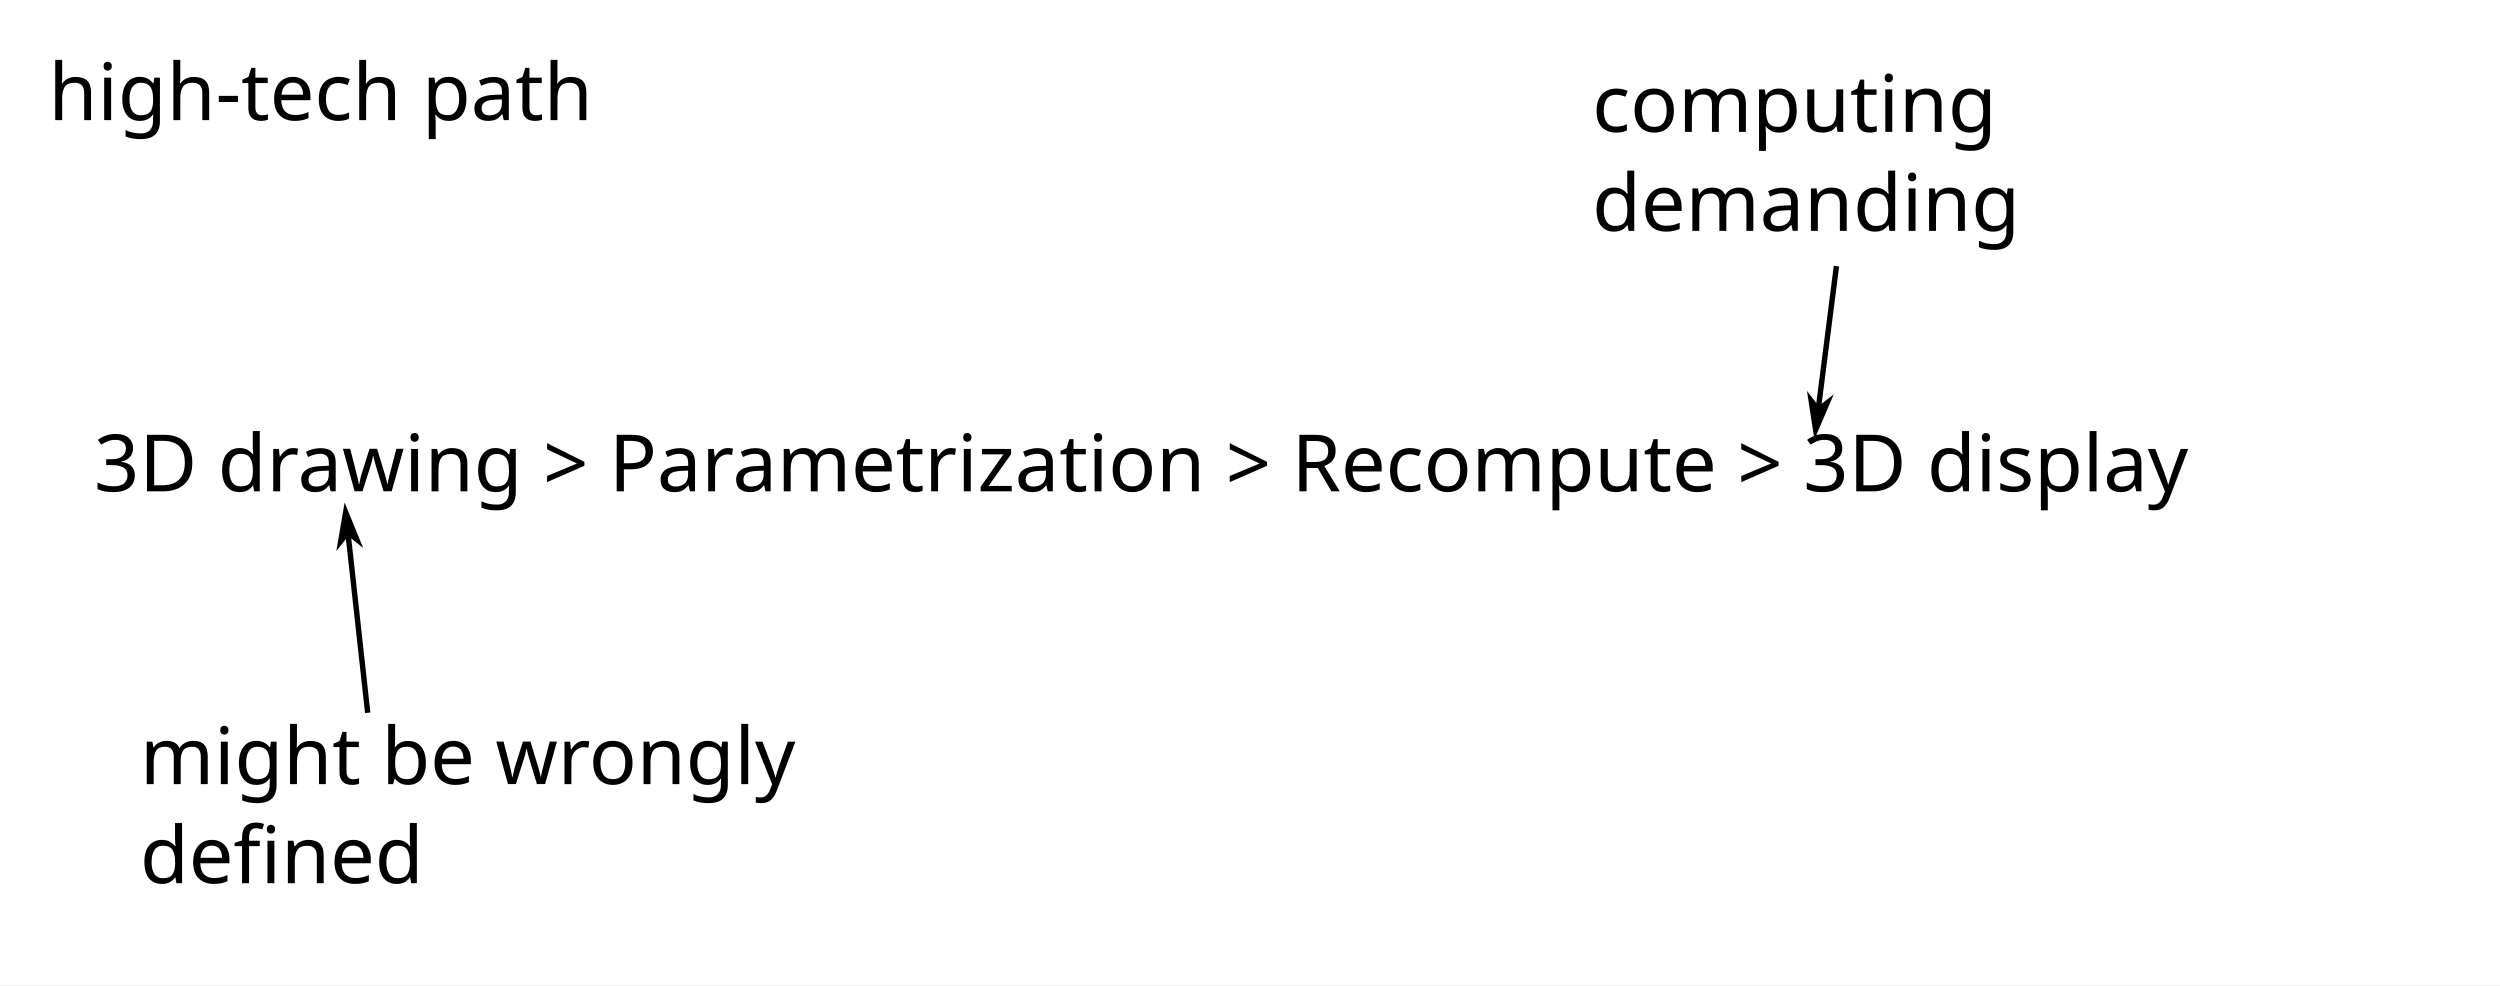
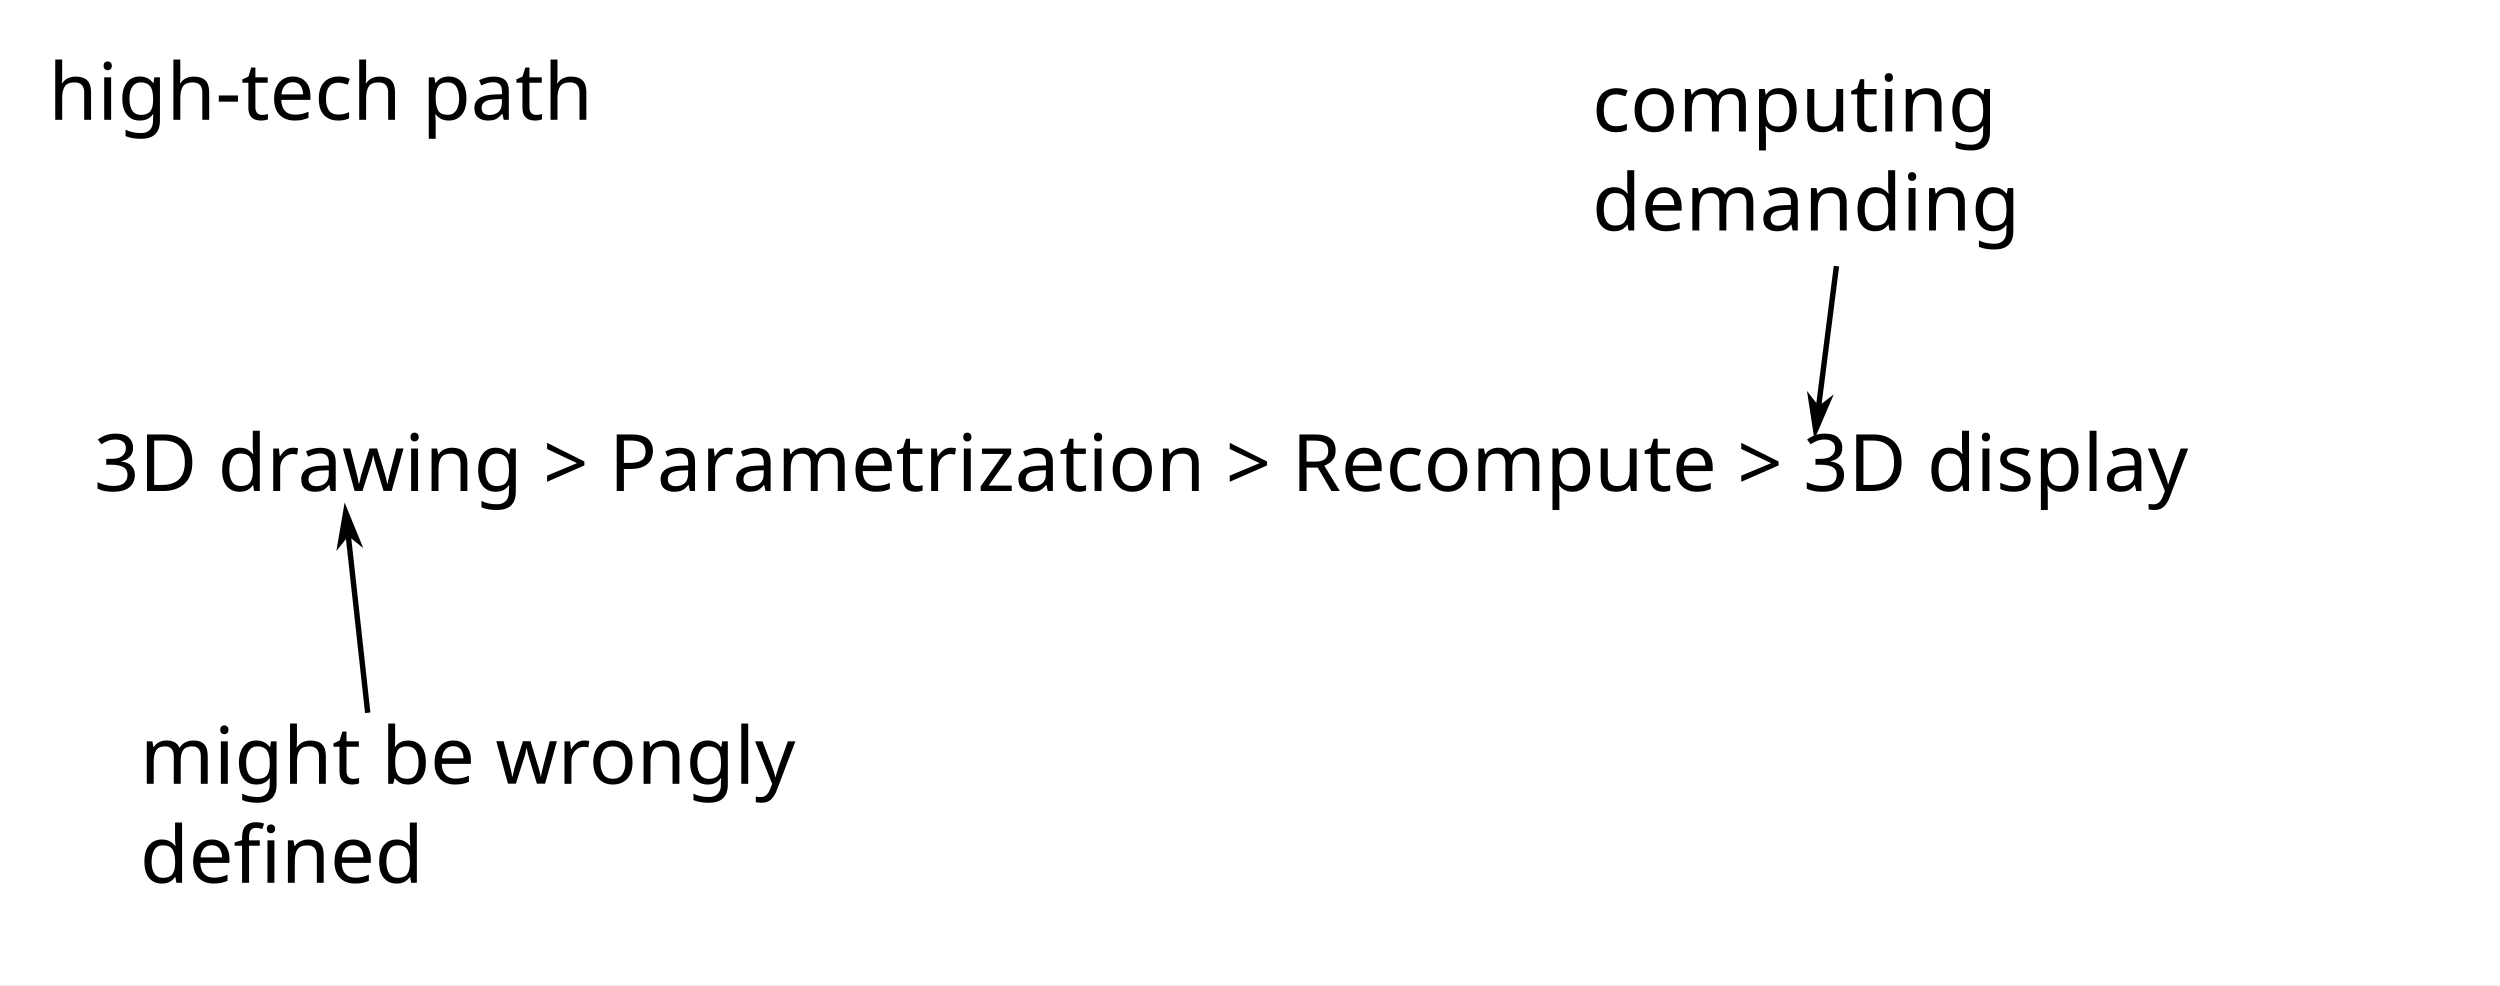
<svg xmlns="http://www.w3.org/2000/svg" width="462.781" height="182.34" viewBox="0 0 122.444 48.244">
  <defs>
    <path id="d" d="M58.653 5358.592h160.942v60.349H58.653z" />
    <path id="c" d="M258.997 5379.074H427.44v53.198H258.997z" />
    <path id="b" d="M50.924 5255.465h481.942v89.532H50.924z" />
    <path id="a" d="M43.274 5201.168H262.12v53.123H43.274z" />
    <marker id="e" markerHeight="5" markerWidth="8.75" orient="auto-start-reverse" preserveAspectRatio="xMidYMid" refX="0" refY="0" style="overflow:visible" viewBox="0 0 8.75 5">
-       <path d="m0 0 5-5-17.5 5L5 5Z" style="fill:context-stroke;fill-rule:evenodd;stroke:none" transform="scale(-0.5)" />
+       <path d="m0 0 5-5-17.5 5L5 5Z" style="fill:context-stroke;fill-rule:evenodd;stroke:none" transform="scale(-.5)" />
    </marker>
  </defs>
-   <path d="M9.003 1370.008h122.18v47.979H9.003z" style="fill:#fff;stroke:#fff;stroke-width:.265" transform="translate(-8.870884,-1369.876)" />
-   <text xml:space="preserve" style="font-size:14.667px;line-height:1.25;font-family:sans-serif;white-space:pre;shape-inside:url(#a);display:inline" transform="translate(-8.870884,-1369.876) matrix(0.2645833,0,0,0.2645833,-0.2035851,-3.815129)">
+   <path d="M9.003 1370.008h122.18v47.979H9.003z" style="fill:#fff;stroke:#fff;stroke-width:.265" transform="translate(-8.87 -1369.876)" />
+   <text xml:space="preserve" style="font-size:14.667px;line-height:1.25;font-family:sans-serif;white-space:pre;shape-inside:url(#a);display:inline" transform="matrix(.26458 0 0 .26458 -9.074 -1373.691)">
    <tspan x="43.273" y="5214.145">high-tech path</tspan>
  </text>
-   <text xml:space="preserve" style="font-size:14.667px;line-height:1.25;font-family:sans-serif;white-space:pre;shape-inside:url(#b);display:inline" transform="translate(-8.870884,-1369.876) scale(0.2645833)">
+   <text xml:space="preserve" style="font-size:14.667px;line-height:1.25;font-family:sans-serif;white-space:pre;shape-inside:url(#b);display:inline" transform="matrix(.26458 0 0 .26458 -8.87 -1369.876)">
    <tspan x="50.924" y="5268.441">3D drawing &gt; Parametrization &gt; Recompute &gt; 3D display</tspan>
  </text>
-   <text xml:space="preserve" style="font-size:14.667px;line-height:1.25;font-family:sans-serif;white-space:pre;shape-inside:url(#c);display:inline" transform="translate(-8.870884,-1369.876) matrix(0.2645833,0,0,0.2645833,18.32782,-50.31277)">
+   <text xml:space="preserve" style="font-size:14.667px;line-height:1.25;font-family:sans-serif;white-space:pre;shape-inside:url(#c);display:inline" transform="matrix(.26458 0 0 .26458 9.457 -1420.19)">
    <tspan x="258.996" y="5392.051">computing
</tspan>
    <tspan x="258.996" y="5410.384">demanding</tspan>
  </text>
-   <text xml:space="preserve" style="font-size:14.667px;line-height:1.25;font-family:sans-serif;white-space:pre;shape-inside:url(#d);display:inline" transform="translate(-8.870884,-1369.876) matrix(0.2645833,0,0,0.2645833,0.2100186,-12.94622)">
+   <text xml:space="preserve" style="font-size:14.667px;line-height:1.25;font-family:sans-serif;white-space:pre;shape-inside:url(#d);display:inline" transform="matrix(.26458 0 0 .26458 -8.66 -1382.823)">
    <tspan x="58.654" y="5371.568">might be wrongly
</tspan>
    <tspan x="58.654" y="5389.902">defined</tspan>
  </text>
-   <path d="m26.88 1404.786-.95-8.653" style="fill:none;stroke:#000;stroke-width:.265px;stroke-linecap:butt;stroke-linejoin:miter;stroke-opacity:1;marker-end:url(#e)" transform="translate(-8.870884,-1369.876)" />
-   <path d="m98.815 1382.91-.871 6.852" style="fill:none;stroke:#000;stroke-width:.265px;stroke-linecap:butt;stroke-linejoin:miter;stroke-opacity:1;marker-end:url(#e)" transform="translate(-8.870884,-1369.876)" />
+   <path d="m26.88 1404.786-.95-8.653" style="fill:none;stroke:#000;stroke-width:.265px;stroke-linecap:butt;stroke-linejoin:miter;stroke-opacity:1;marker-end:url(#e)" transform="translate(-8.87 -1369.876)" />
+   <path d="m98.815 1382.91-.871 6.852" style="fill:none;stroke:#000;stroke-width:.265px;stroke-linecap:butt;stroke-linejoin:miter;stroke-opacity:1;marker-end:url(#e)" transform="translate(-8.87 -1369.876)" />
</svg>
